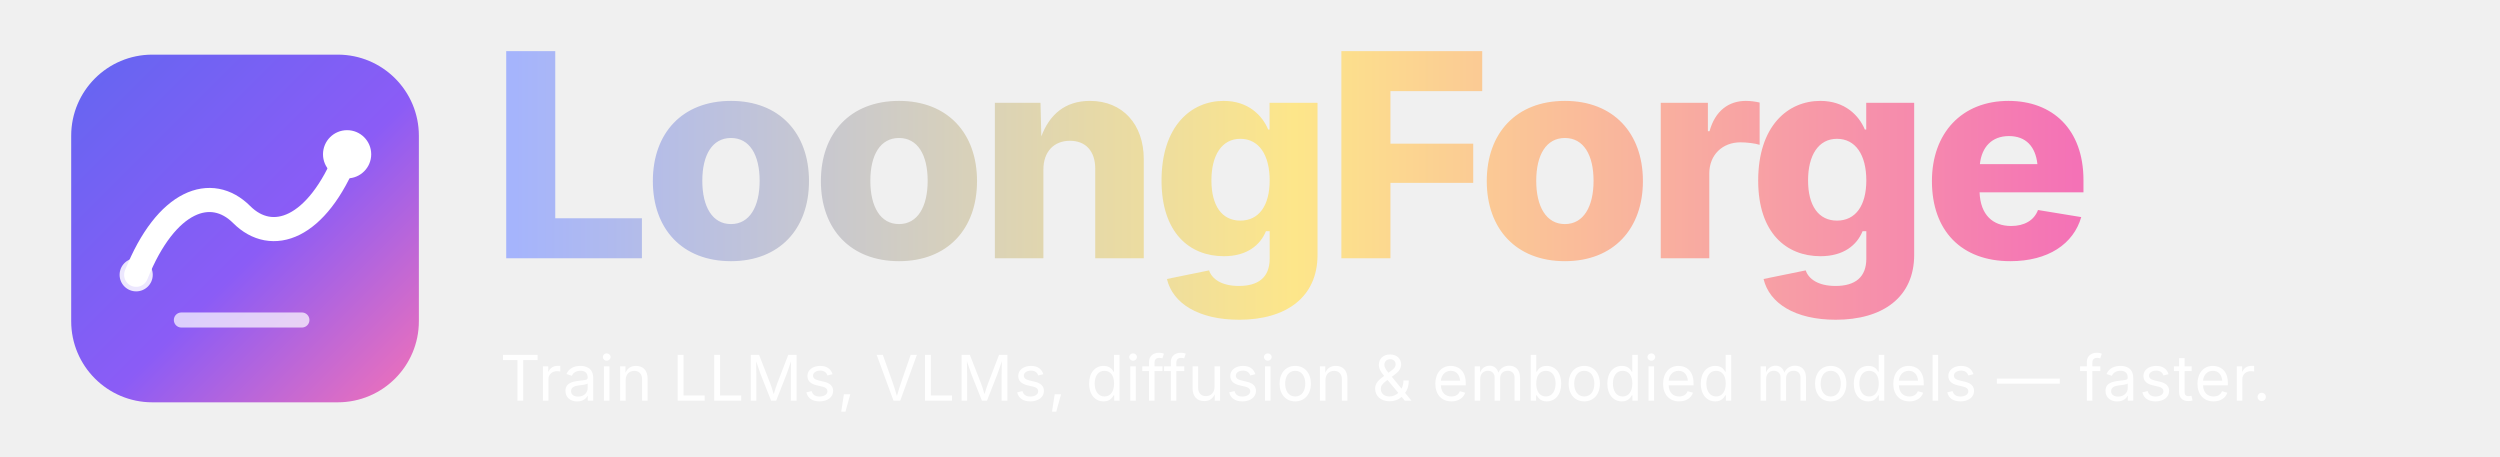
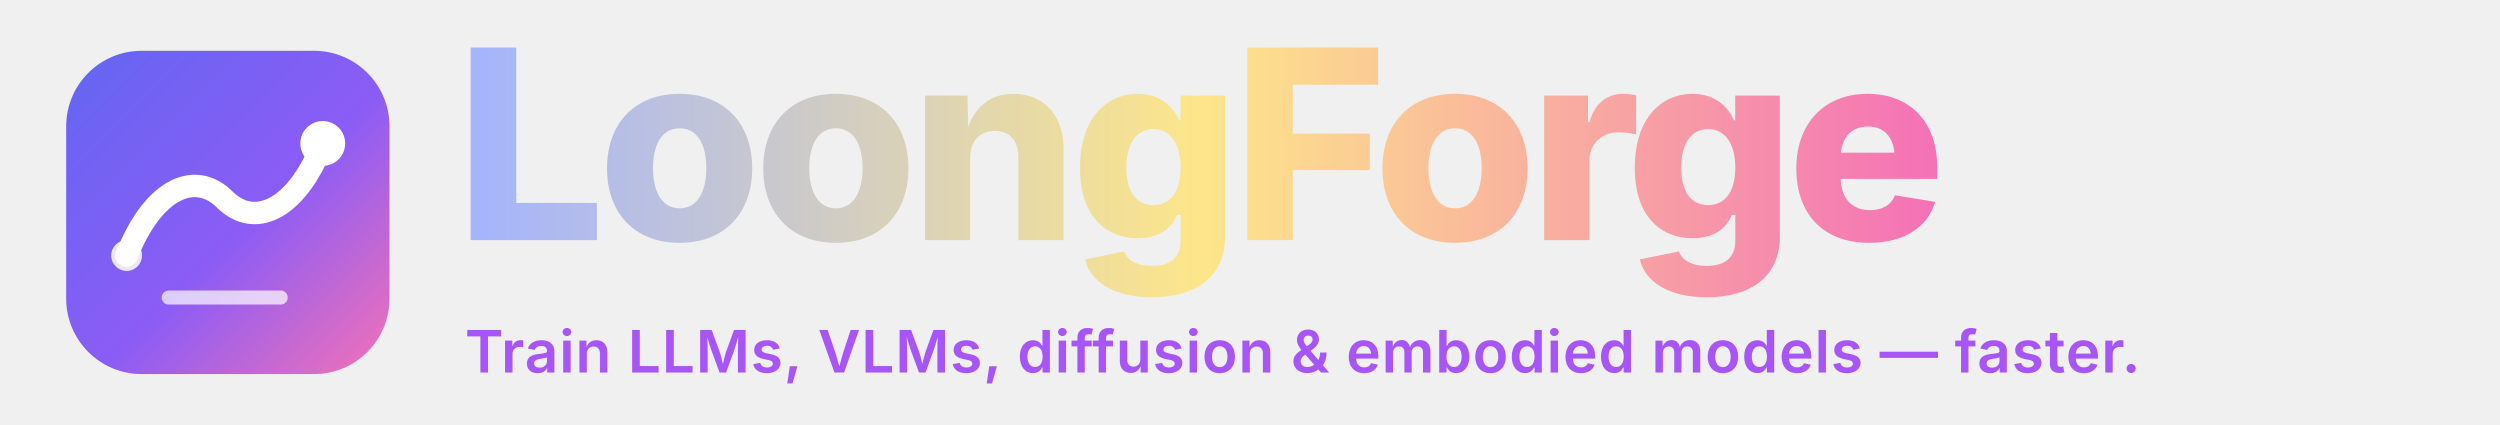
- <svg xmlns="http://www.w3.org/2000/svg" viewBox="0 0 755 138" width="755" height="138" role="img" aria-label="LoongForge — Train LLMs, VLMs, diffusion and embodied models, faster.">
+ <svg xmlns="http://www.w3.org/2000/svg" viewBox="0 0 812 138" width="812" height="138" role="img" aria-label="LoongForge — Train LLMs, VLMs, diffusion and embodied models, faster.">
  <defs>
    <linearGradient id="lf-icon" x1="0" y1="0" x2="1" y2="1">
      <stop offset="0%" stop-color="#6366F1" />
      <stop offset="55%" stop-color="#8B5CF6" />
      <stop offset="100%" stop-color="#F472B6" />
    </linearGradient>
    <linearGradient id="lf-text" x1="0" y1="0" x2="1" y2="0">
      <stop offset="0%" stop-color="#A5B4FC" />
      <stop offset="50%" stop-color="#FDE68A" />
      <stop offset="100%" stop-color="#F472B6" />
    </linearGradient>
  </defs>
  <g transform="translate(18,13) scale(1.75)">
    <rect x="2" y="2" width="60" height="60" rx="14" fill="url(#lf-icon)" />
    <g transform="translate(32,32) scale(1.3) translate(-32.45,-33.85)">
      <path d="M18 40 C 22 30, 28 28, 32 32 C 36 36, 42 34, 46 24" stroke="#fff" stroke-width="3.2" stroke-linecap="round" fill="none" />
      <circle cx="46" cy="24" r="3.2" fill="#fff" />
      <circle cx="18" cy="40" r="2.2" fill="#fff" opacity="0.85" />
      <path d="M24 46 L40 46" stroke="#fff" stroke-width="2" stroke-linecap="round" opacity="0.7" />
    </g>
  </g>
  <text x="148" y="78" font-family="'Inter','Helvetica Neue','PingFang SC','Microsoft YaHei',Arial,sans-serif" font-weight="800" font-size="86" letter-spacing="-2.5" fill="url(#lf-text)">LoongForge</text>
-   <text x="151" y="121" font-family="'Inter','Helvetica Neue','PingFang SC','Microsoft YaHei',Arial,sans-serif" font-weight="400" font-size="19" letter-spacing="0.3" fill="#FFFFFF">Train LLMs, VLMs, diffusion &amp; embodied models — faster.</text>
+   <text x="151" y="121" font-family="'Inter','Helvetica Neue','PingFang SC','Microsoft YaHei',Arial,sans-serif" font-weight="600" font-size="19" letter-spacing="0.3" fill="#A855F7">Train LLMs, VLMs, diffusion &amp; embodied models — faster.</text>
</svg>
